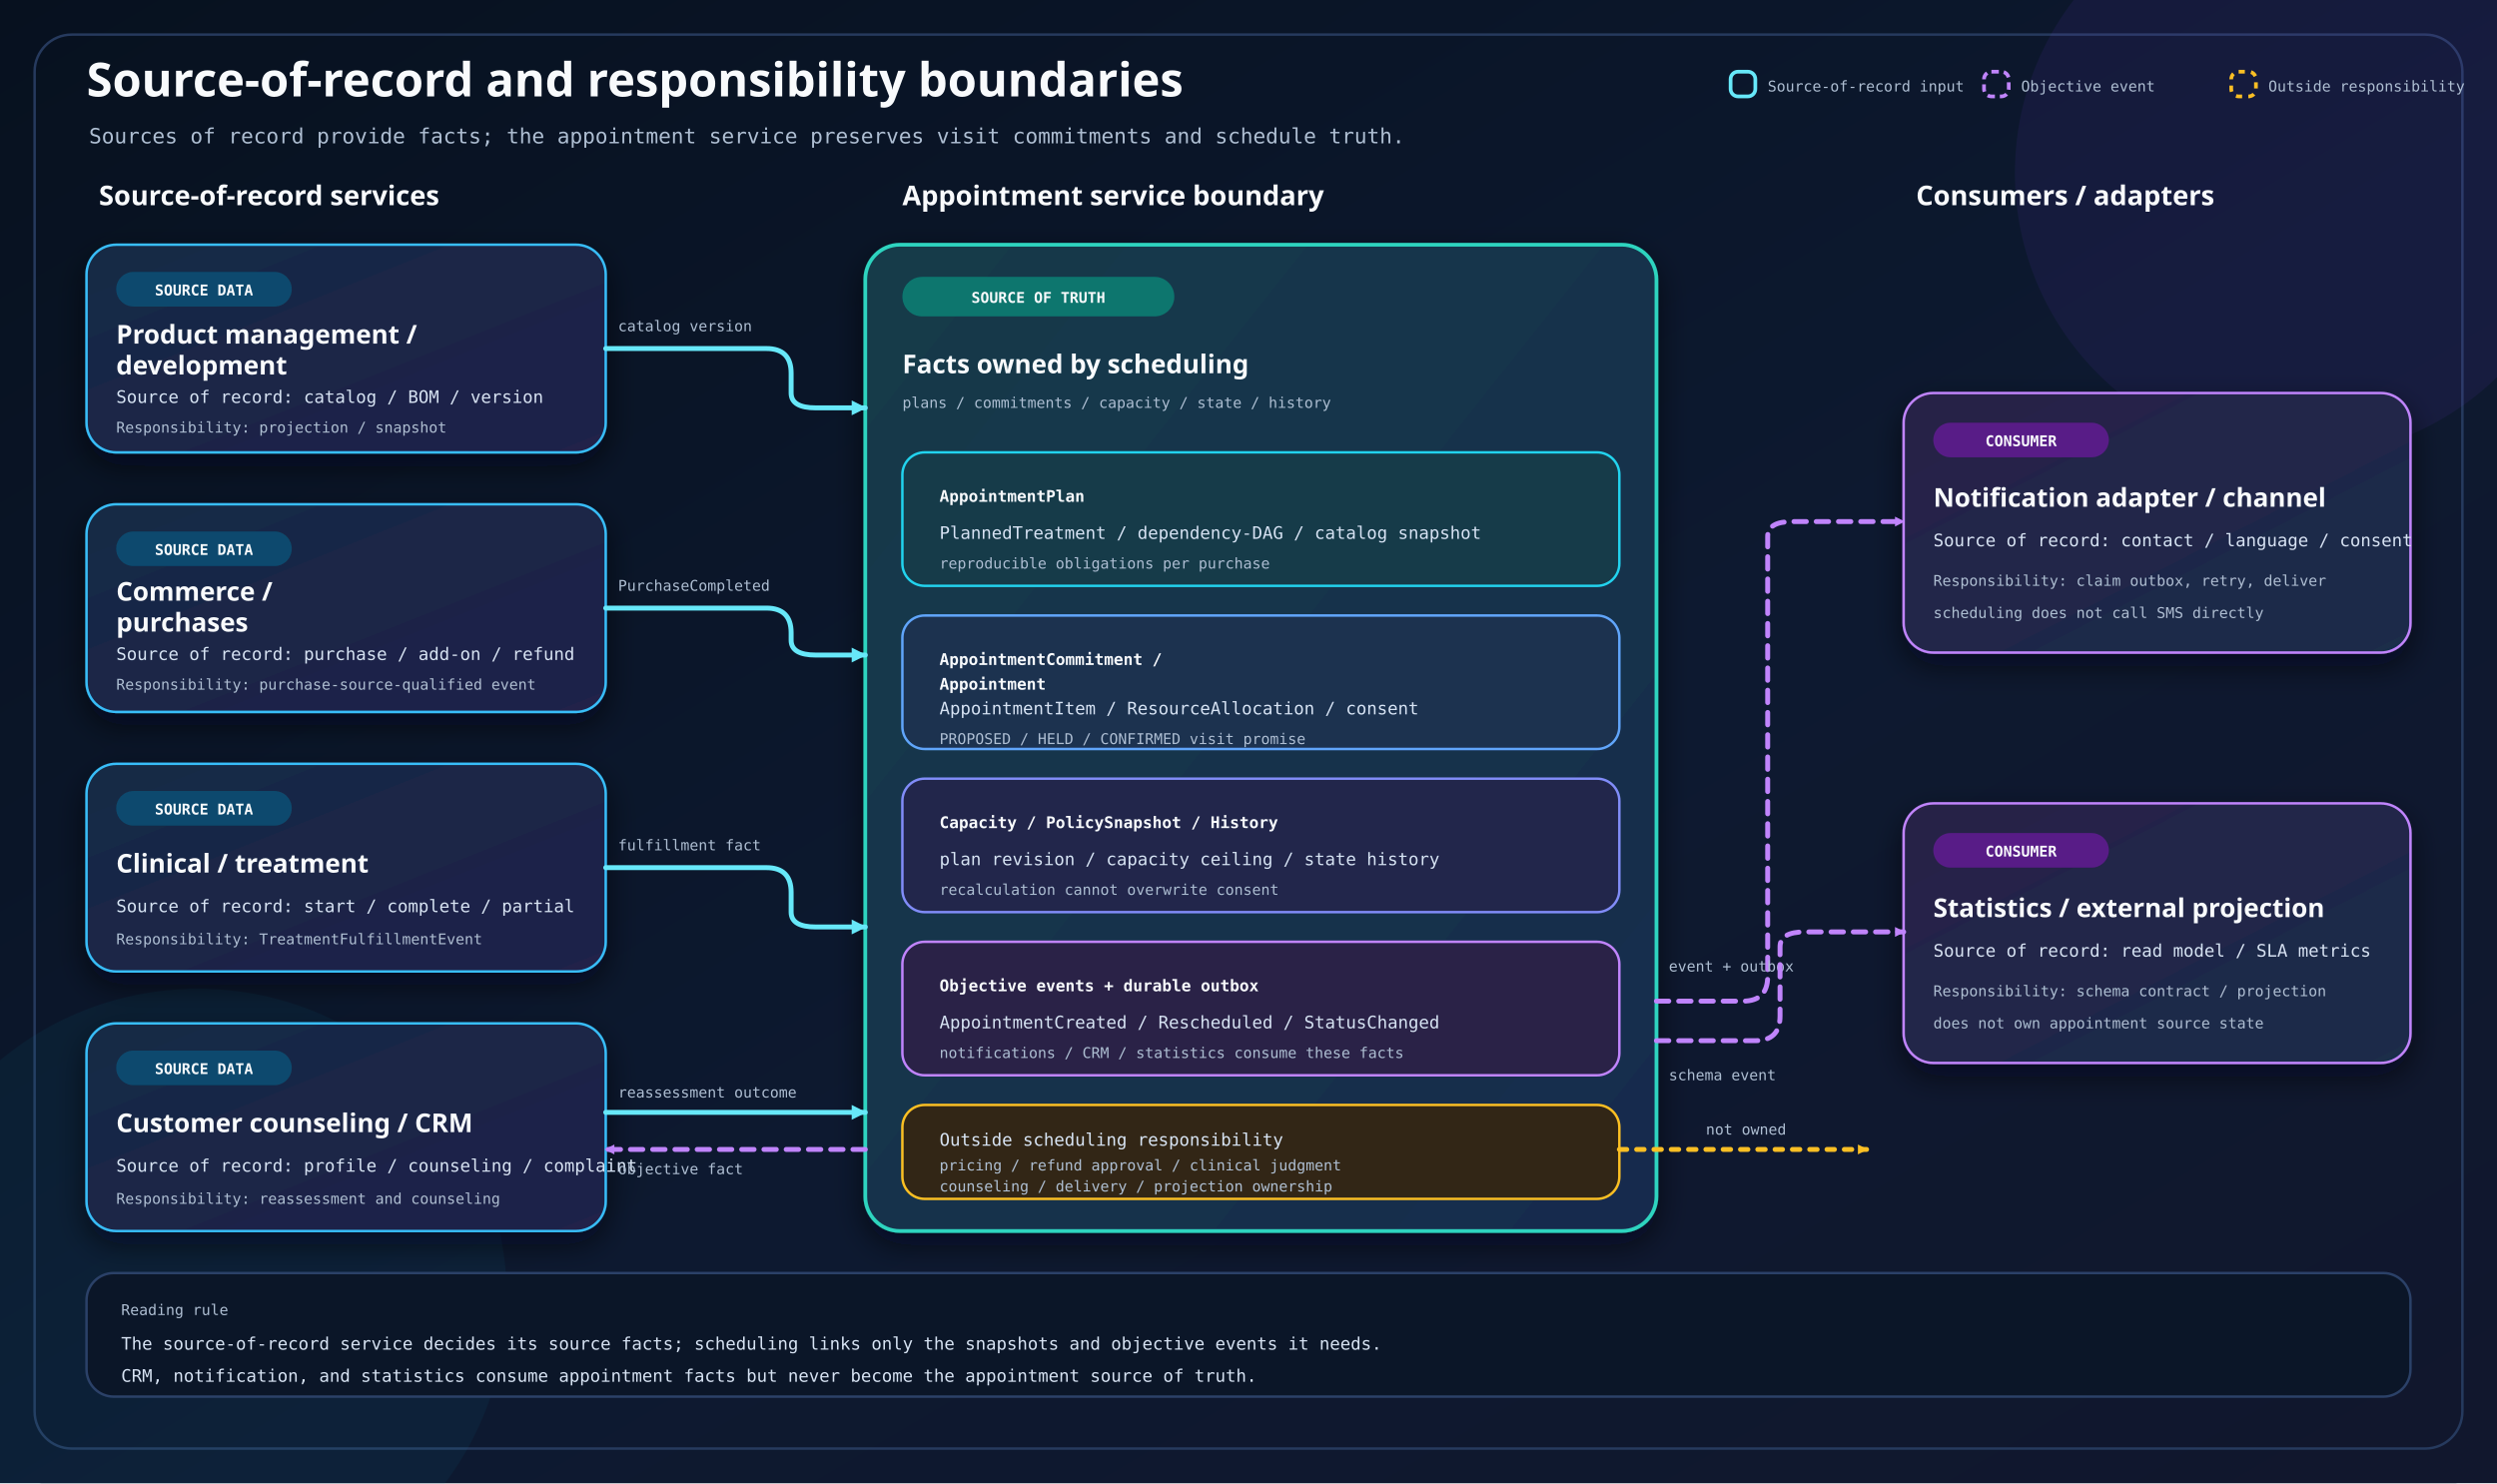
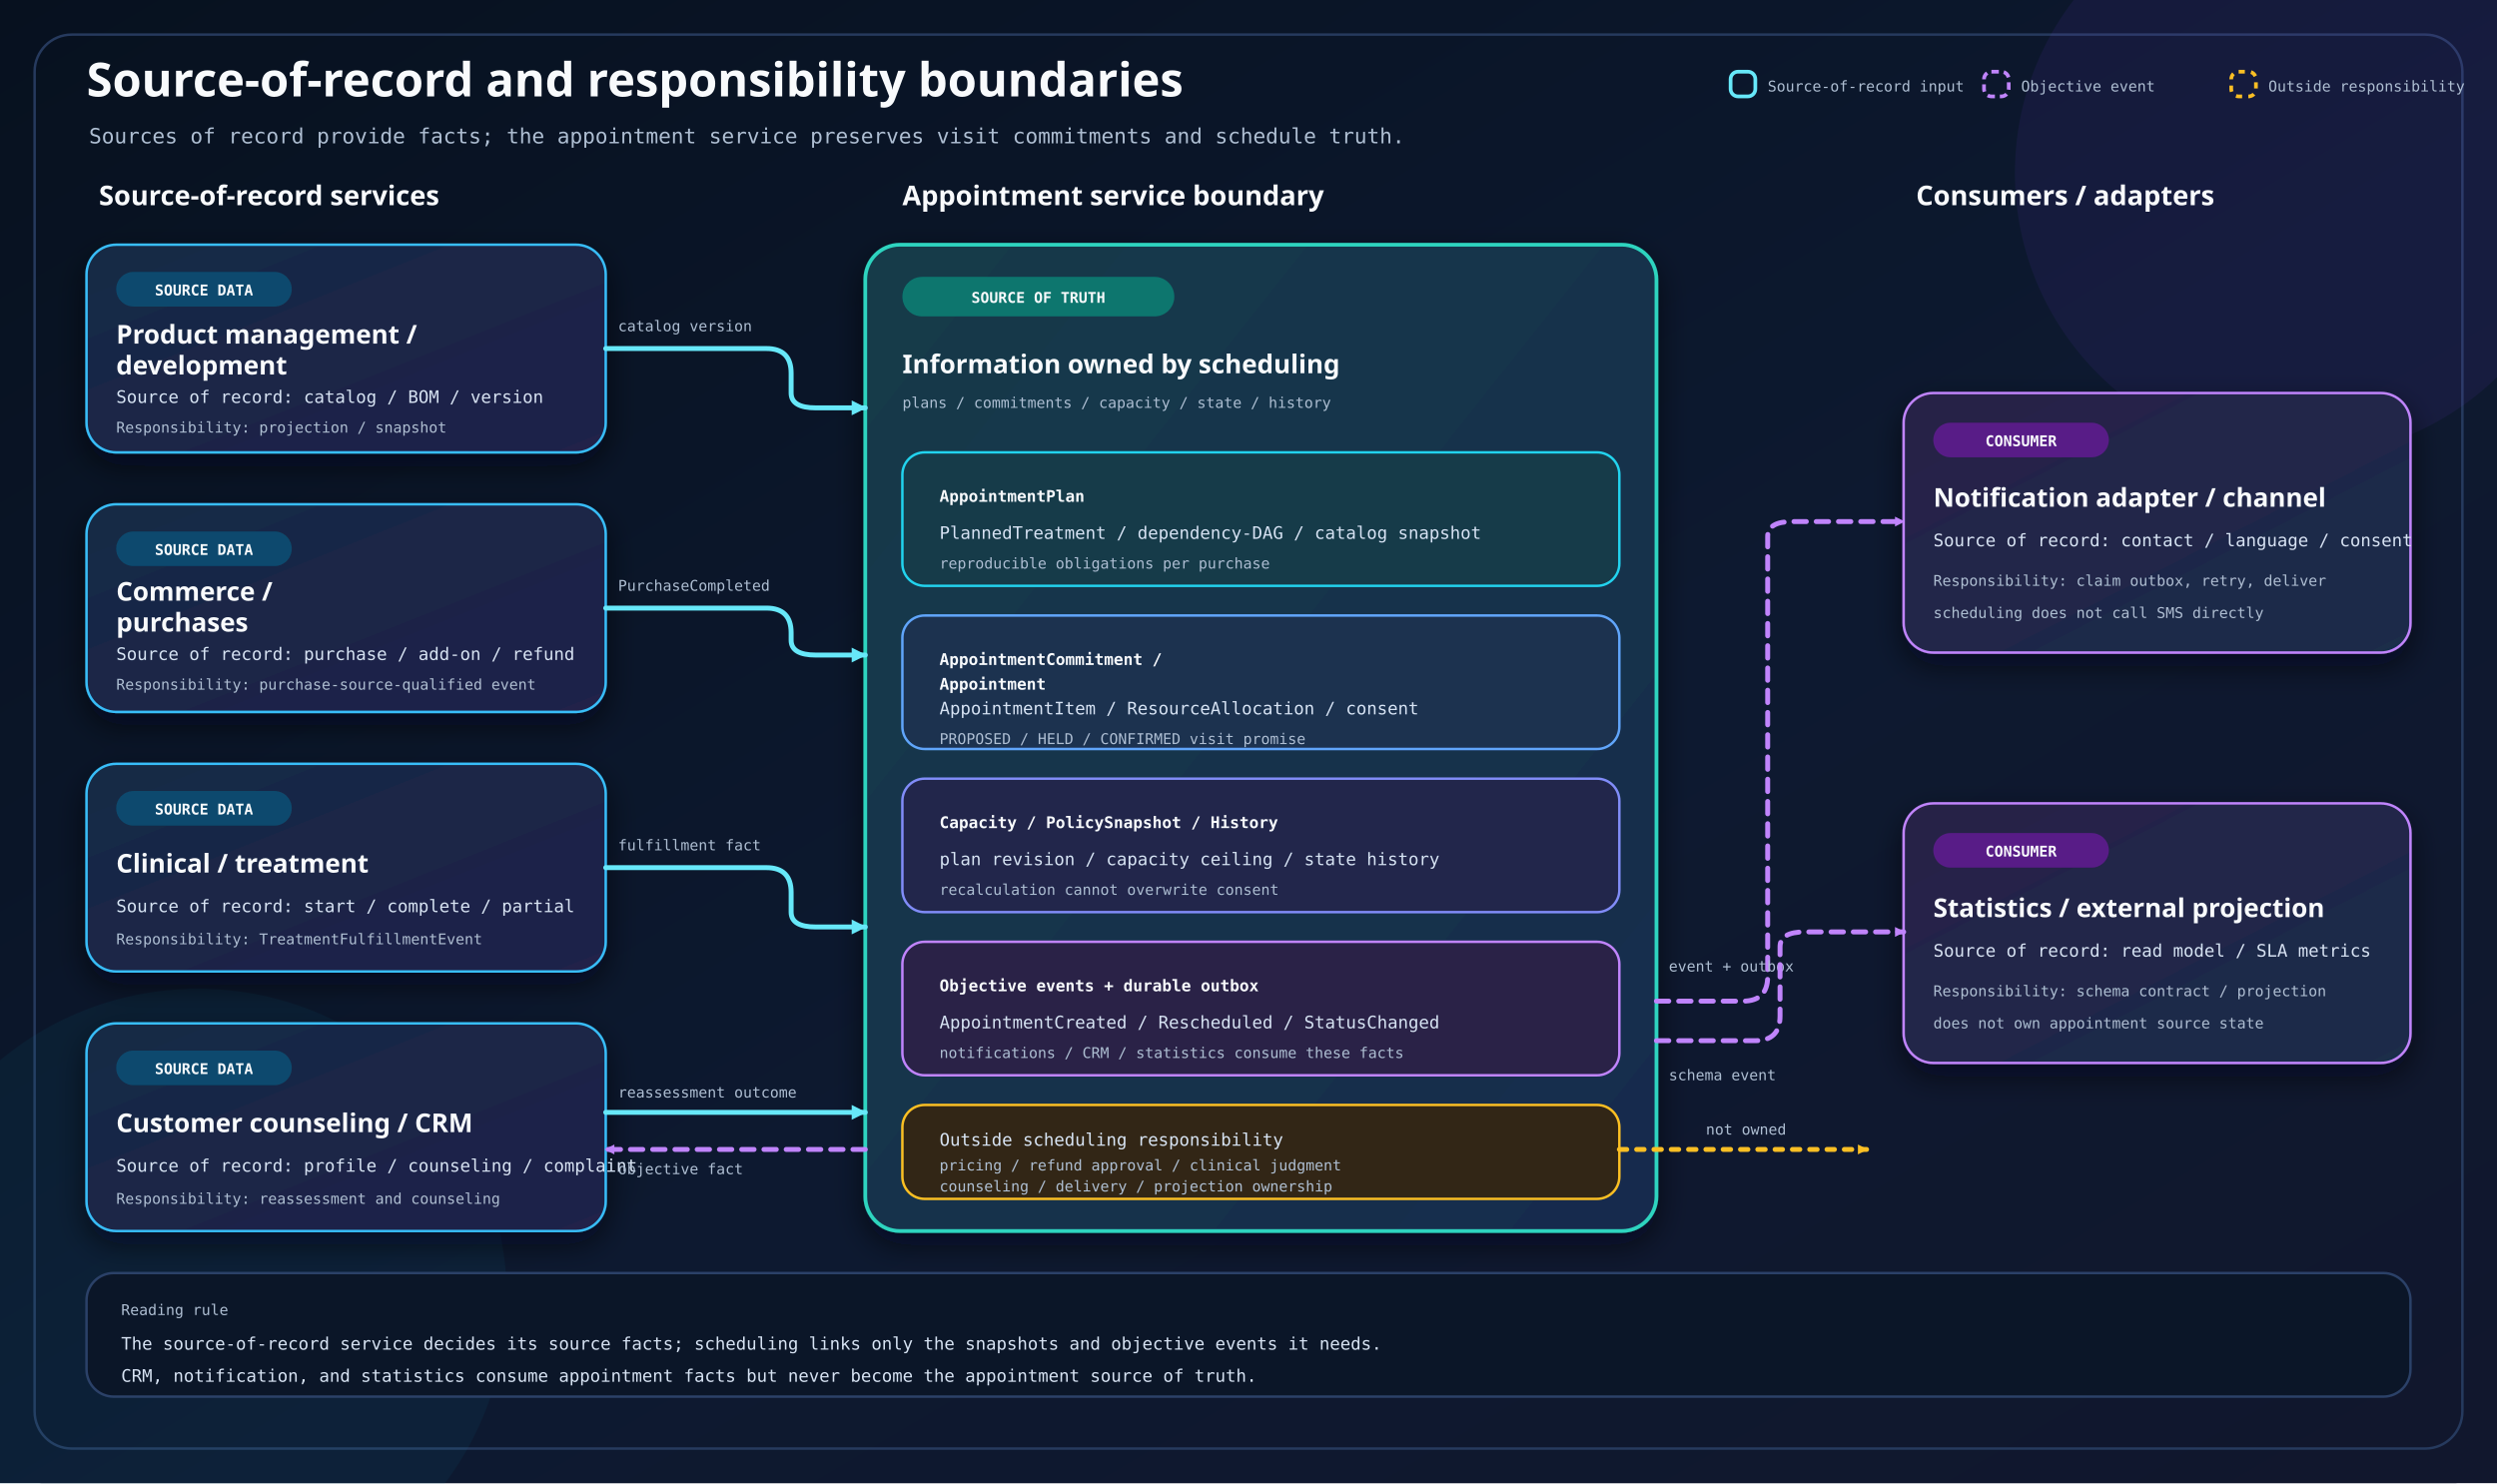
<svg xmlns="http://www.w3.org/2000/svg" width="2020" height="1200" viewBox="0 0 2020 1200" role="img" aria-labelledby="title desc">
  <defs>
    <linearGradient id="bg" x1="0" y1="0" x2="1" y2="1">
      <stop offset="0" stop-color="#07111f" />
      <stop offset="0.55" stop-color="#0d1930" />
      <stop offset="1" stop-color="#11172d" />
    </linearGradient>
    <linearGradient id="sourceDataFill" x1="0" y1="0" x2="1" y2="1">
      <stop offset="0" stop-color="#162b45" />
      <stop offset="1" stop-color="#202049" />
    </linearGradient>
    <linearGradient id="appointmentFill" x1="0" y1="0" x2="1" y2="1">
      <stop offset="0" stop-color="#123b4a" />
      <stop offset="1" stop-color="#192b4d" />
    </linearGradient>
    <linearGradient id="consumerFill" x1="0" y1="0" x2="1" y2="1">
      <stop offset="0" stop-color="#292147" />
      <stop offset="1" stop-color="#192d4a" />
    </linearGradient>
    <filter id="shadow" x="-20%" y="-20%" width="140%" height="150%">
      <feDropShadow dx="0" dy="10" stdDeviation="12" flood-color="#020617" flood-opacity="0.58" />
    </filter>
    <marker id="inputArrow" viewBox="0 0 14 14" markerWidth="14" markerHeight="14" refX="12" refY="7" orient="auto" markerUnits="userSpaceOnUse" data-role="primary" data-size="14x14" data-tip-direction="positive-x">
      <path d="M 1 1 L 13 7 L 1 13 Z" fill="#67e8f9" data-solid-head="true" />
    </marker>
    <marker id="eventArrow" viewBox="0 0 10 10" markerWidth="10" markerHeight="10" refX="8" refY="5" orient="auto" markerUnits="userSpaceOnUse" data-role="secondary" data-size="10x10" data-tip-direction="positive-x">
      <path d="M 1 1 L 9 5 L 1 9 Z" fill="#c084fc" data-solid-head="true" />
    </marker>
    <marker id="boundaryArrow" viewBox="0 0 10 10" markerWidth="10" markerHeight="10" refX="8" refY="5" orient="auto" markerUnits="userSpaceOnUse" data-role="secondary" data-size="10x10" data-tip-direction="positive-x">
      <path d="M 1 1 L 9 5 L 1 9 Z" fill="#fbbf24" data-solid-head="true" />
    </marker>
    <style>
      .title{font-family:"Architects Daughter","goorm Sans",sans-serif;font-size:38px;font-weight:700;fill:#f8fafc}.subtitle{font-family:"Comic Mono","goorm Sans Code",monospace;font-size:17px;fill:#aebed2}.section{font-family:"Architects Daughter","goorm Sans",sans-serif;font-size:22px;font-weight:700;fill:#f8fafc}.card-title{font-family:"Architects Daughter","goorm Sans",sans-serif;font-size:21px;font-weight:700;fill:#f8fafc}.body{font-family:"Comic Mono","goorm Sans Code",monospace;font-size:14px;fill:#d7e3f3}.small{font-family:"Comic Mono","goorm Sans Code",monospace;font-size:12px;fill:#aebed2}.code{font-family:"Comic Mono","goorm Sans Code",monospace;font-size:13px;font-weight:700;fill:#f8fafc}.pill{font-family:"Comic Mono","goorm Sans Code",monospace;font-size:12px;font-weight:700;fill:#f8fafc}.connector{fill:none;stroke-linecap:round;stroke-linejoin:round;stroke-width:4}.input-line{stroke:#67e8f9;marker-end:url(#inputArrow)}.event-line{stroke:#c084fc;stroke-dasharray:10 8;marker-end:url(#eventArrow)}.boundary-line{stroke:#fbbf24;stroke-dasharray:6 8;marker-end:url(#boundaryArrow)}
    </style>
  </defs>
  <rect width="2020" height="1200" fill="url(#bg)" />
  <rect width="2020" height="1200" rx="34" fill="url(#bg)" />
  <rect x="28" y="28" width="1964" height="1144" rx="30" fill="none" stroke="#263a5e" stroke-width="2" />
  <circle cx="1860" cy="140" r="230" fill="#7c3aed" opacity=".08" />
  <circle cx="160" cy="1050" r="250" fill="#0891b2" opacity=".07" />
  <text class="title" x="70" y="78">Source-of-record and responsibility boundaries</text>
  <text class="subtitle" x="72" y="116">Sources of record provide facts; the appointment service preserves visit commitments and schedule truth.</text>
  <g transform="translate(1400 58)">
    <rect x="0" y="0" width="20" height="20" rx="6" fill="none" stroke="#67e8f9" stroke-width="3" />
    <text class="small" x="30" y="16">Source-of-record input</text>
    <rect x="205" y="0" width="20" height="20" rx="6" fill="none" stroke="#c084fc" stroke-width="3" stroke-dasharray="6 4" />
    <text class="small" x="235" y="16">Objective event</text>
    <rect x="405" y="0" width="20" height="20" rx="6" fill="none" stroke="#fbbf24" stroke-width="3" stroke-dasharray="5 5" />
    <text class="small" x="435" y="16">Outside responsibility</text>
  </g>
  <text class="section" x="80" y="166">Source-of-record services</text>
  <text class="section" x="730" y="166">Appointment service boundary</text>
  <text class="section" x="1550" y="166">Consumers / adapters</text>
  <g filter="url(#shadow)">
    <rect x="70" y="198" width="420" height="168" rx="24" fill="url(#sourceDataFill)" stroke="#38bdf8" stroke-width="2" />
    <rect x="94" y="220" width="142" height="28" rx="14" fill="#0c4a6e" />
    <text class="pill" x="165" y="239" text-anchor="middle">SOURCE DATA</text>
    <text class="card-title" x="94" y="278">
      <tspan x="94" dy="0">Product management /</tspan>
      <tspan x="94" dy="25">development</tspan>
    </text>
    <text class="body" x="94" y="326">Source of record: catalog / BOM / version</text>
    <text class="small" x="94" y="350">Responsibility: projection / snapshot</text>
    <rect x="70" y="408" width="420" height="168" rx="24" fill="url(#sourceDataFill)" stroke="#38bdf8" stroke-width="2" />
    <rect x="94" y="430" width="142" height="28" rx="14" fill="#0c4a6e" />
    <text class="pill" x="165" y="449" text-anchor="middle">SOURCE DATA</text>
    <text class="card-title" x="94" y="486">
      <tspan x="94" dy="0">Commerce /</tspan>
      <tspan x="94" dy="25">purchases</tspan>
    </text>
    <text class="body" x="94" y="534">Source of record: purchase / add-on / refund</text>
    <text class="small" x="94" y="558">Responsibility: purchase-source-qualified event</text>
    <rect x="70" y="618" width="420" height="168" rx="24" fill="url(#sourceDataFill)" stroke="#38bdf8" stroke-width="2" />
    <rect x="94" y="640" width="142" height="28" rx="14" fill="#0c4a6e" />
    <text class="pill" x="165" y="659" text-anchor="middle">SOURCE DATA</text>
    <text class="card-title" x="94" y="706">Clinical / treatment</text>
    <text class="body" x="94" y="738">Source of record: start / complete / partial</text>
    <text class="small" x="94" y="764">Responsibility: TreatmentFulfillmentEvent</text>
    <rect x="70" y="828" width="420" height="168" rx="24" fill="url(#sourceDataFill)" stroke="#38bdf8" stroke-width="2" />
    <rect x="94" y="850" width="142" height="28" rx="14" fill="#0c4a6e" />
    <text class="pill" x="165" y="869" text-anchor="middle">SOURCE DATA</text>
    <text class="card-title" x="94" y="916">Customer counseling / CRM</text>
    <text class="body" x="94" y="948">Source of record: profile / counseling / complaint</text>
    <text class="small" x="94" y="974">Responsibility: reassessment and counseling</text>
  </g>
  <g filter="url(#shadow)">
    <rect x="700" y="198" width="640" height="798" rx="28" fill="url(#appointmentFill)" stroke="#2dd4bf" stroke-width="3" />
    <rect x="730" y="224" width="220" height="32" rx="16" fill="#0f766e" />
    <text class="pill" x="840" y="245" text-anchor="middle">SOURCE OF TRUTH</text>
-     <text class="card-title" x="730" y="302">Facts owned by scheduling</text>
+     <text class="card-title" x="730" y="302">Information owned by scheduling</text>
    <text class="small" x="730" y="330">plans / commitments / capacity / state / history</text>
    <rect x="730" y="366" width="580" height="108" rx="18" fill="#153a4a" stroke="#22d3ee" stroke-width="2" />
    <text class="code" x="760" y="406">AppointmentPlan</text>
    <text class="body" x="760" y="436">PlannedTreatment / dependency-DAG / catalog snapshot</text>
    <text class="small" x="760" y="460">reproducible obligations per purchase</text>
    <rect x="730" y="498" width="580" height="108" rx="18" fill="#1a3150" stroke="#60a5fa" stroke-width="2" />
    <text class="code" x="760" y="538">
      <tspan x="760" dy="0">AppointmentCommitment /</tspan>
      <tspan x="760" dy="20">Appointment</tspan>
    </text>
    <text class="body" x="760" y="578">AppointmentItem / ResourceAllocation / consent</text>
    <text class="small" x="760" y="602">PROPOSED / HELD / CONFIRMED visit promise</text>
    <rect x="730" y="630" width="580" height="108" rx="18" fill="#20264b" stroke="#818cf8" stroke-width="2" />
    <text class="code" x="760" y="670">Capacity / PolicySnapshot / History</text>
    <text class="body" x="760" y="700">plan revision / capacity ceiling / state history</text>
    <text class="small" x="760" y="724">recalculation cannot overwrite consent</text>
    <rect x="730" y="762" width="580" height="108" rx="18" fill="#292347" stroke="#c084fc" stroke-width="2" />
    <text class="code" x="760" y="802">Objective events + durable outbox</text>
    <text class="body" x="760" y="832">AppointmentCreated / Rescheduled / StatusChanged</text>
    <text class="small" x="760" y="856">notifications / CRM / statistics consume these facts</text>
    <rect x="730" y="894" width="580" height="76" rx="18" fill="#332817" stroke="#fbbf24" stroke-width="2" />
    <text class="body" x="760" y="927">Outside scheduling responsibility</text>
    <text class="small" x="760" y="947">
      <tspan x="760" dy="0">pricing / refund approval / clinical judgment</tspan>
      <tspan x="760" dy="17">counseling / delivery / projection ownership</tspan>
    </text>
  </g>
  <g filter="url(#shadow)">
    <rect x="1540" y="318" width="410" height="210" rx="24" fill="url(#consumerFill)" stroke="#c084fc" stroke-width="2" />
    <rect x="1564" y="342" width="142" height="28" rx="14" fill="#581c87" />
    <text class="pill" x="1635" y="361" text-anchor="middle">CONSUMER</text>
    <text class="card-title" x="1564" y="410">Notification adapter / channel</text>
    <text class="body" x="1564" y="442">Source of record: contact / language / consent</text>
    <text class="small" x="1564" y="474">Responsibility: claim outbox, retry, deliver</text>
    <text class="small" x="1564" y="500">scheduling does not call SMS directly</text>
    <rect x="1540" y="650" width="410" height="210" rx="24" fill="url(#consumerFill)" stroke="#c084fc" stroke-width="2" />
    <rect x="1564" y="674" width="142" height="28" rx="14" fill="#581c87" />
    <text class="pill" x="1635" y="693" text-anchor="middle">CONSUMER</text>
    <text class="card-title" x="1564" y="742">Statistics / external projection</text>
    <text class="body" x="1564" y="774">Source of record: read model / SLA metrics</text>
    <text class="small" x="1564" y="806">Responsibility: schema contract / projection</text>
    <text class="small" x="1564" y="832">does not own appointment source state</text>
  </g>
  <g>
    <path class="connector input-line" data-connector="product-input" d="M 490 282 H 620 Q 640 282 640 302 V 318 Q 640 330 660 330 H 700" />
    <text class="small" x="500" y="268">catalog version</text>
    <path class="connector input-line" data-connector="commerce-input" d="M 490 492 H 620 Q 640 492 640 512 V 518 Q 640 530 660 530 H 700" />
    <text class="small" x="500" y="478">PurchaseCompleted</text>
    <path class="connector input-line" data-connector="clinical-input" d="M 490 702 H 620 Q 640 702 640 722 V 738 Q 640 750 660 750 H 700" />
    <text class="small" x="500" y="688">fulfillment fact</text>
    <path class="connector input-line" data-connector="crm-input" d="M 490 900 H 700" />
    <text class="small" x="500" y="888">reassessment outcome</text>
    <path class="connector event-line" data-connector="notification-output" d="M 1340 810 H 1410 Q 1430 810 1430 790 V 434 Q 1430 422 1450 422 H 1540" />
    <text class="small" x="1350" y="786">event + outbox</text>
    <path class="connector event-line" data-connector="statistics-output" d="M 1340 842 H 1420 Q 1440 842 1440 822 V 766 Q 1440 754 1460 754 H 1540" />
    <text class="small" x="1350" y="874">schema event</text>
    <path class="connector event-line" data-connector="crm-output" d="M 700 930 H 490" />
    <text class="small" x="500" y="950">objective fact</text>
    <path class="connector boundary-line" data-connector="boundary-reminder" d="M 1310 930 H 1510" />
    <text class="small" x="1380" y="918">not owned</text>
  </g>
  <rect x="70" y="1030" width="1880" height="100" rx="22" fill="#0b1628" stroke="#2b4168" stroke-width="2" />
  <text class="small" x="98" y="1064">Reading rule</text>
  <text class="body" x="98" y="1092">The source-of-record service decides its source facts; scheduling links only the snapshots and objective events it needs.</text>
  <text class="body" x="98" y="1118">CRM, notification, and statistics consume appointment facts but never become the appointment source of truth.</text>
</svg>
